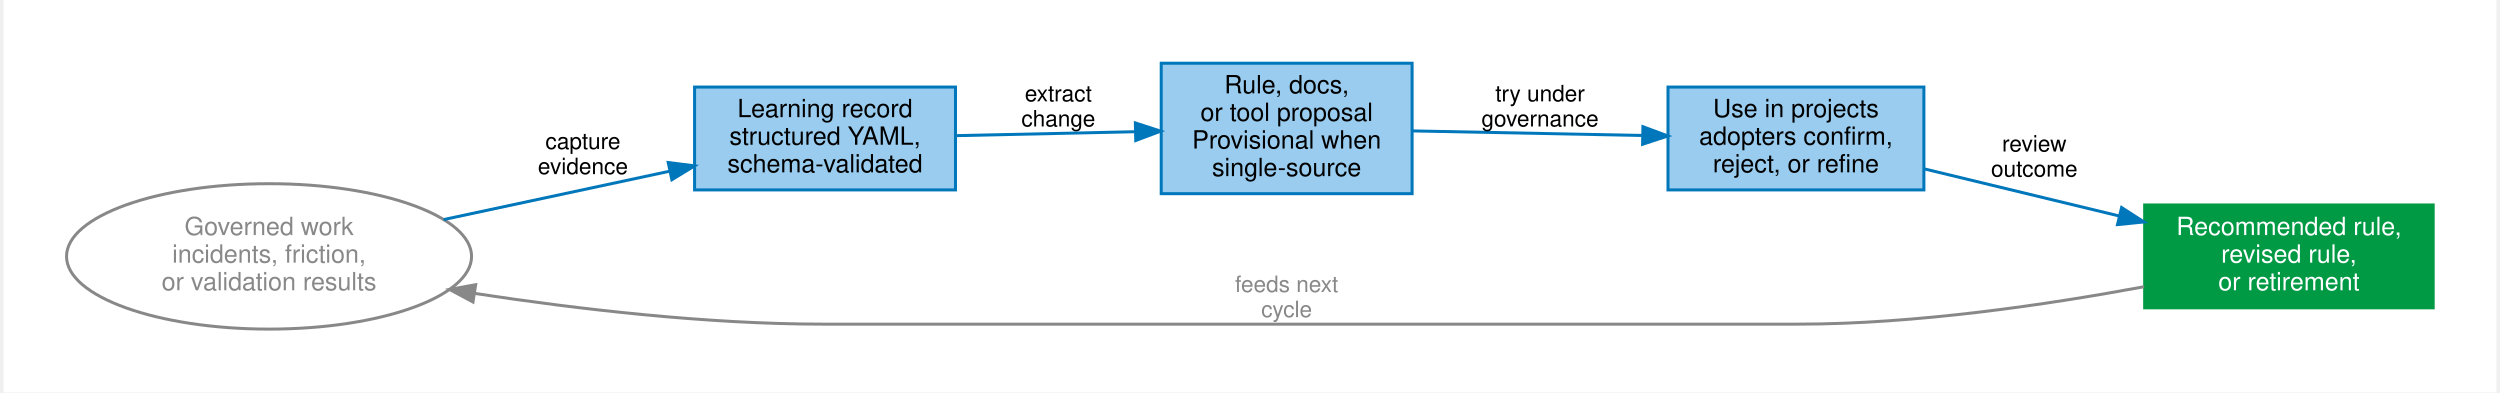
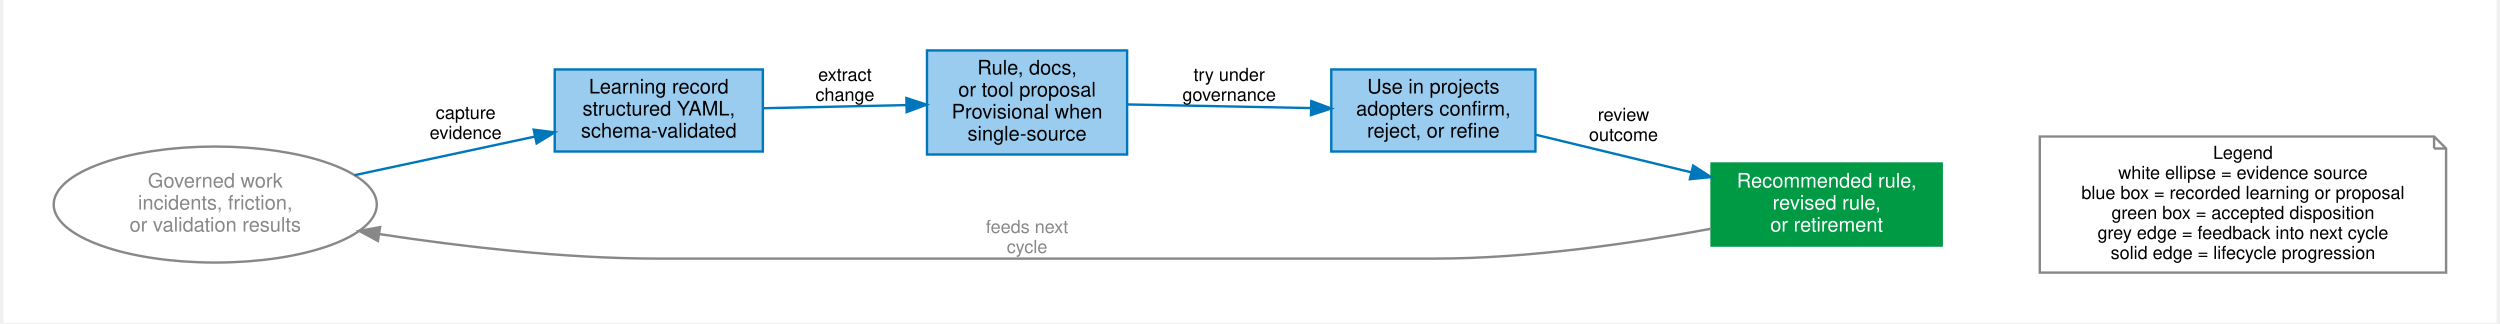
- <svg xmlns="http://www.w3.org/2000/svg" width="994pt" height="156pt" viewBox="0.00 0.00 993.62 156.39">
-   <g id="graph0" class="graph" transform="scale(1 1) rotate(0) translate(25.2 131.19)">
-     <polygon fill="white" stroke="transparent" points="-25.2,25.2 -25.2,-131.19 968.42,-131.19 968.42,25.2 -25.2,25.2" />
+ <svg xmlns="http://www.w3.org/2000/svg" width="1246pt" height="161pt" viewBox="0.00 0.00 1245.62 161.40">
+   <g id="graph0" class="graph" transform="scale(1 1) rotate(0) translate(25.2 136.2)">
+     <polygon fill="white" stroke="transparent" points="-25.2,25.2 -25.2,-136.2 1220.42,-136.2 1220.42,25.2 -25.2,25.2" />
    <g id="node1" class="node">
-       <ellipse fill="white" stroke="#888888" stroke-width="1.2" cx="80.61" cy="-28.99" rx="80.72" ry="28.98" />
-       <text text-anchor="middle" x="80.61" y="-37.49" font-family="Helvetica,sans-Serif" font-size="10.00" fill="#888888">Governed work</text>
-       <text text-anchor="middle" x="80.61" y="-26.49" font-family="Helvetica,sans-Serif" font-size="10.00" fill="#888888">incidents, friction,</text>
-       <text text-anchor="middle" x="80.61" y="-15.49" font-family="Helvetica,sans-Serif" font-size="10.00" fill="#888888">or validation results</text>
+       <ellipse fill="white" stroke="#888888" stroke-width="1.2" cx="80.61" cy="-34" rx="80.72" ry="28.98" />
+       <text text-anchor="middle" x="80.61" y="-42.5" font-family="Helvetica,sans-Serif" font-size="10.00" fill="#888888">Governed work</text>
+       <text text-anchor="middle" x="80.61" y="-31.5" font-family="Helvetica,sans-Serif" font-size="10.00" fill="#888888">incidents, friction,</text>
+       <text text-anchor="middle" x="80.61" y="-20.5" font-family="Helvetica,sans-Serif" font-size="10.00" fill="#888888">or validation results</text>
    </g>
    <g id="node2" class="node">
-       <polygon fill="#99ccee" stroke="#0077bb" stroke-width="1.2" points="354.22,-96.49 250.22,-96.49 250.22,-55.49 354.22,-55.49 354.22,-96.49" />
-       <text text-anchor="middle" x="302.22" y="-84.49" font-family="Helvetica,sans-Serif" font-size="10.00">Learning record</text>
-       <text text-anchor="middle" x="302.22" y="-73.49" font-family="Helvetica,sans-Serif" font-size="10.00">structured YAML,</text>
-       <text text-anchor="middle" x="302.22" y="-62.49" font-family="Helvetica,sans-Serif" font-size="10.00">schema-validated</text>
+       <polygon fill="#99ccee" stroke="#0077bb" stroke-width="1.2" points="354.22,-101.5 250.22,-101.5 250.22,-60.5 354.22,-60.5 354.22,-101.5" />
+       <text text-anchor="middle" x="302.22" y="-89.5" font-family="Helvetica,sans-Serif" font-size="10.00">Learning record</text>
+       <text text-anchor="middle" x="302.22" y="-78.5" font-family="Helvetica,sans-Serif" font-size="10.00">structured YAML,</text>
+       <text text-anchor="middle" x="302.22" y="-67.5" font-family="Helvetica,sans-Serif" font-size="10.00">schema-validated</text>
    </g>
    <g id="edge1" class="edge">
-       <path fill="none" stroke="#0077bb" stroke-width="1.2" d="M150.19,-43.67C179,-49.83 212.23,-56.95 240.18,-62.93" />
-       <polygon fill="#0077bb" stroke="#0077bb" stroke-width="1.2" points="239.71,-66.41 250.22,-65.08 241.17,-59.56 239.71,-66.41" />
-       <text text-anchor="middle" x="205.72" y="-71.79" font-family="Helvetica,sans-Serif" font-size="9.00">capture</text>
-       <text text-anchor="middle" x="205.72" y="-61.79" font-family="Helvetica,sans-Serif" font-size="9.00">evidence</text>
+       <path fill="none" stroke="#0077bb" stroke-width="1.2" d="M150.19,-48.68C179,-54.84 212.23,-61.96 240.18,-67.94" />
+       <polygon fill="#0077bb" stroke="#0077bb" stroke-width="1.2" points="239.71,-71.41 250.22,-70.08 241.17,-64.57 239.71,-71.41" />
+       <text text-anchor="middle" x="205.72" y="-76.8" font-family="Helvetica,sans-Serif" font-size="9.00">capture</text>
+       <text text-anchor="middle" x="205.72" y="-66.8" font-family="Helvetica,sans-Serif" font-size="9.00">evidence</text>
    </g>
    <g id="node3" class="node">
-       <polygon fill="#99ccee" stroke="#0077bb" stroke-width="1.2" points="536.22,-105.99 436.22,-105.99 436.22,-53.99 536.22,-53.99 536.22,-105.99" />
-       <text text-anchor="middle" x="486.22" y="-93.99" font-family="Helvetica,sans-Serif" font-size="10.00">Rule, docs,</text>
-       <text text-anchor="middle" x="486.22" y="-82.99" font-family="Helvetica,sans-Serif" font-size="10.00">or tool proposal</text>
-       <text text-anchor="middle" x="486.22" y="-71.99" font-family="Helvetica,sans-Serif" font-size="10.00">Provisional when</text>
-       <text text-anchor="middle" x="486.22" y="-60.99" font-family="Helvetica,sans-Serif" font-size="10.00">single-source</text>
+       <polygon fill="#99ccee" stroke="#0077bb" stroke-width="1.2" points="536.22,-111 436.22,-111 436.22,-59 536.22,-59 536.22,-111" />
+       <text text-anchor="middle" x="486.22" y="-99" font-family="Helvetica,sans-Serif" font-size="10.00">Rule, docs,</text>
+       <text text-anchor="middle" x="486.22" y="-88" font-family="Helvetica,sans-Serif" font-size="10.00">or tool proposal</text>
+       <text text-anchor="middle" x="486.22" y="-77" font-family="Helvetica,sans-Serif" font-size="10.00">Provisional when</text>
+       <text text-anchor="middle" x="486.22" y="-66" font-family="Helvetica,sans-Serif" font-size="10.00">single-source</text>
    </g>
    <g id="edge2" class="edge">
-       <path fill="none" stroke="#0077bb" stroke-width="1.2" d="M354.4,-77.12C376.66,-77.61 402.87,-78.18 425.97,-78.69" />
-       <polygon fill="#0077bb" stroke="#0077bb" stroke-width="1.2" points="425.92,-82.19 435.99,-78.91 426.07,-75.19 425.92,-82.19" />
-       <text text-anchor="middle" x="395.22" y="-90.79" font-family="Helvetica,sans-Serif" font-size="9.00">extract</text>
-       <text text-anchor="middle" x="395.22" y="-80.79" font-family="Helvetica,sans-Serif" font-size="9.00">change</text>
+       <path fill="none" stroke="#0077bb" stroke-width="1.2" d="M354.4,-82.12C376.66,-82.61 402.87,-83.19 425.97,-83.7" />
+       <polygon fill="#0077bb" stroke="#0077bb" stroke-width="1.2" points="425.92,-87.2 435.99,-83.92 426.07,-80.2 425.92,-87.2" />
+       <text text-anchor="middle" x="395.22" y="-95.8" font-family="Helvetica,sans-Serif" font-size="9.00">extract</text>
+       <text text-anchor="middle" x="395.22" y="-85.8" font-family="Helvetica,sans-Serif" font-size="9.00">change</text>
    </g>
    <g id="node4" class="node">
-       <polygon fill="#99ccee" stroke="#0077bb" stroke-width="1.2" points="740.22,-96.49 638.22,-96.49 638.22,-55.49 740.22,-55.49 740.22,-96.49" />
-       <text text-anchor="middle" x="689.22" y="-84.49" font-family="Helvetica,sans-Serif" font-size="10.00">Use in projects</text>
-       <text text-anchor="middle" x="689.22" y="-73.49" font-family="Helvetica,sans-Serif" font-size="10.00">adopters confirm,</text>
-       <text text-anchor="middle" x="689.22" y="-62.49" font-family="Helvetica,sans-Serif" font-size="10.00">reject, or refine</text>
+       <polygon fill="#99ccee" stroke="#0077bb" stroke-width="1.2" points="740.22,-101.5 638.22,-101.5 638.22,-60.5 740.22,-60.5 740.22,-101.5" />
+       <text text-anchor="middle" x="689.22" y="-89.5" font-family="Helvetica,sans-Serif" font-size="10.00">Use in projects</text>
+       <text text-anchor="middle" x="689.22" y="-78.5" font-family="Helvetica,sans-Serif" font-size="10.00">adopters confirm,</text>
+       <text text-anchor="middle" x="689.22" y="-67.5" font-family="Helvetica,sans-Serif" font-size="10.00">reject, or refine</text>
    </g>
    <g id="edge3" class="edge">
-       <path fill="none" stroke="#0077bb" stroke-width="1.2" d="M536.39,-79.01C564.05,-78.46 598.79,-77.77 628.06,-77.19" />
-       <polygon fill="#0077bb" stroke="#0077bb" stroke-width="1.2" points="628.23,-80.69 638.16,-76.99 628.09,-73.69 628.23,-80.69" />
-       <text text-anchor="middle" x="587.22" y="-90.79" font-family="Helvetica,sans-Serif" font-size="9.00">try under</text>
-       <text text-anchor="middle" x="587.22" y="-80.79" font-family="Helvetica,sans-Serif" font-size="9.00">governance</text>
+       <path fill="none" stroke="#0077bb" stroke-width="1.2" d="M536.39,-84.02C564.05,-83.47 598.79,-82.78 628.06,-82.2" />
+       <polygon fill="#0077bb" stroke="#0077bb" stroke-width="1.2" points="628.23,-85.69 638.16,-82 628.09,-78.7 628.23,-85.69" />
+       <text text-anchor="middle" x="587.22" y="-95.8" font-family="Helvetica,sans-Serif" font-size="9.00">try under</text>
+       <text text-anchor="middle" x="587.22" y="-85.8" font-family="Helvetica,sans-Serif" font-size="9.00">governance</text>
    </g>
    <g id="node5" class="node">
-       <polygon fill="#009944" stroke="#009944" stroke-width="1.2" points="943.22,-49.49 828.22,-49.49 828.22,-8.49 943.22,-8.49 943.22,-49.49" />
-       <text text-anchor="middle" x="885.72" y="-37.49" font-family="Helvetica,sans-Serif" font-size="10.00" fill="white">Recommended rule,</text>
-       <text text-anchor="middle" x="885.72" y="-26.49" font-family="Helvetica,sans-Serif" font-size="10.00" fill="white">revised rule,</text>
-       <text text-anchor="middle" x="885.72" y="-15.49" font-family="Helvetica,sans-Serif" font-size="10.00" fill="white">or retirement</text>
+       <polygon fill="#009944" stroke="#009944" stroke-width="1.2" points="943.22,-54.5 828.22,-54.5 828.22,-13.5 943.22,-13.5 943.22,-54.5" />
+       <text text-anchor="middle" x="885.72" y="-42.5" font-family="Helvetica,sans-Serif" font-size="10.00" fill="white">Recommended rule,</text>
+       <text text-anchor="middle" x="885.72" y="-31.5" font-family="Helvetica,sans-Serif" font-size="10.00" fill="white">revised rule,</text>
+       <text text-anchor="middle" x="885.72" y="-20.5" font-family="Helvetica,sans-Serif" font-size="10.00" fill="white">or retirement</text>
    </g>
    <g id="edge4" class="edge">
-       <path fill="none" stroke="#0077bb" stroke-width="1.2" d="M740.31,-63.89C763.96,-58.17 792.52,-51.27 817.97,-45.12" />
-       <polygon fill="#0077bb" stroke="#0077bb" stroke-width="1.2" points="819.03,-48.47 827.93,-42.72 817.39,-41.66 819.03,-48.47" />
-       <text text-anchor="middle" x="784.22" y="-70.79" font-family="Helvetica,sans-Serif" font-size="9.00">review</text>
-       <text text-anchor="middle" x="784.22" y="-60.79" font-family="Helvetica,sans-Serif" font-size="9.00">outcome</text>
+       <path fill="none" stroke="#0077bb" stroke-width="1.2" d="M740.31,-68.9C763.96,-63.18 792.52,-56.28 817.97,-50.13" />
+       <polygon fill="#0077bb" stroke="#0077bb" stroke-width="1.2" points="819.03,-53.47 827.93,-47.72 817.39,-46.67 819.03,-53.47" />
+       <text text-anchor="middle" x="784.22" y="-75.8" font-family="Helvetica,sans-Serif" font-size="9.00">review</text>
+       <text text-anchor="middle" x="784.22" y="-65.8" font-family="Helvetica,sans-Serif" font-size="9.00">outcome</text>
    </g>
    <g id="edge5" class="edge">
-       <path fill="none" stroke="#888888" stroke-width="1.2" d="M827.99,-16.91C789.34,-9.72 736.93,-1.99 690.22,-1.99 301.22,-1.99 301.22,-1.99 301.22,-1.99 255.09,-1.99 203.91,-7.93 162.57,-14.24" />
-       <polygon fill="#888888" stroke="#888888" stroke-width="1.2" points="161.89,-10.81 152.55,-15.81 162.97,-17.72 161.89,-10.81" />
-       <text text-anchor="middle" x="486.22" y="-14.79" font-family="Helvetica,sans-Serif" font-size="9.00" fill="#888888">feeds next</text>
-       <text text-anchor="middle" x="486.22" y="-4.79" font-family="Helvetica,sans-Serif" font-size="9.00" fill="#888888">cycle</text>
+       <path fill="none" stroke="#888888" stroke-width="1.2" d="M827.99,-21.92C789.34,-14.73 736.93,-7 690.22,-7 301.22,-7 301.22,-7 301.22,-7 255.09,-7 203.91,-12.94 162.57,-19.25" />
+       <polygon fill="#888888" stroke="#888888" stroke-width="1.2" points="161.89,-15.81 152.55,-20.82 162.97,-22.73 161.89,-15.81" />
+       <text text-anchor="middle" x="486.22" y="-19.8" font-family="Helvetica,sans-Serif" font-size="9.00" fill="#888888">feeds next</text>
+       <text text-anchor="middle" x="486.22" y="-9.8" font-family="Helvetica,sans-Serif" font-size="9.00" fill="#888888">cycle</text>
+     </g>
+     <g id="node6" class="node">
+       <polygon fill="white" stroke="#888888" stroke-width="1.2" points="1189.22,-68 992.22,-68 992.22,0 1195.22,0 1195.22,-62 1189.22,-68" />
+       <polyline fill="none" stroke="#888888" stroke-width="1.2" points="1189.22,-68 1189.22,-62 " />
+       <polyline fill="none" stroke="#888888" stroke-width="1.2" points="1195.22,-62 1189.22,-62 " />
+       <text text-anchor="middle" x="1093.72" y="-56.8" font-family="Helvetica,sans-Serif" font-size="9.00">Legend</text>
+       <text text-anchor="middle" x="1093.72" y="-46.8" font-family="Helvetica,sans-Serif" font-size="9.00">white ellipse = evidence source</text>
+       <text text-anchor="middle" x="1093.72" y="-36.8" font-family="Helvetica,sans-Serif" font-size="9.00">blue box = recorded learning or proposal</text>
+       <text text-anchor="middle" x="1093.72" y="-26.8" font-family="Helvetica,sans-Serif" font-size="9.00">green box = accepted disposition</text>
+       <text text-anchor="middle" x="1093.72" y="-16.8" font-family="Helvetica,sans-Serif" font-size="9.00">grey edge = feedback into next cycle</text>
+       <text text-anchor="middle" x="1093.72" y="-6.8" font-family="Helvetica,sans-Serif" font-size="9.00">solid edge = lifecycle progression</text>
    </g>
  </g>
</svg>
